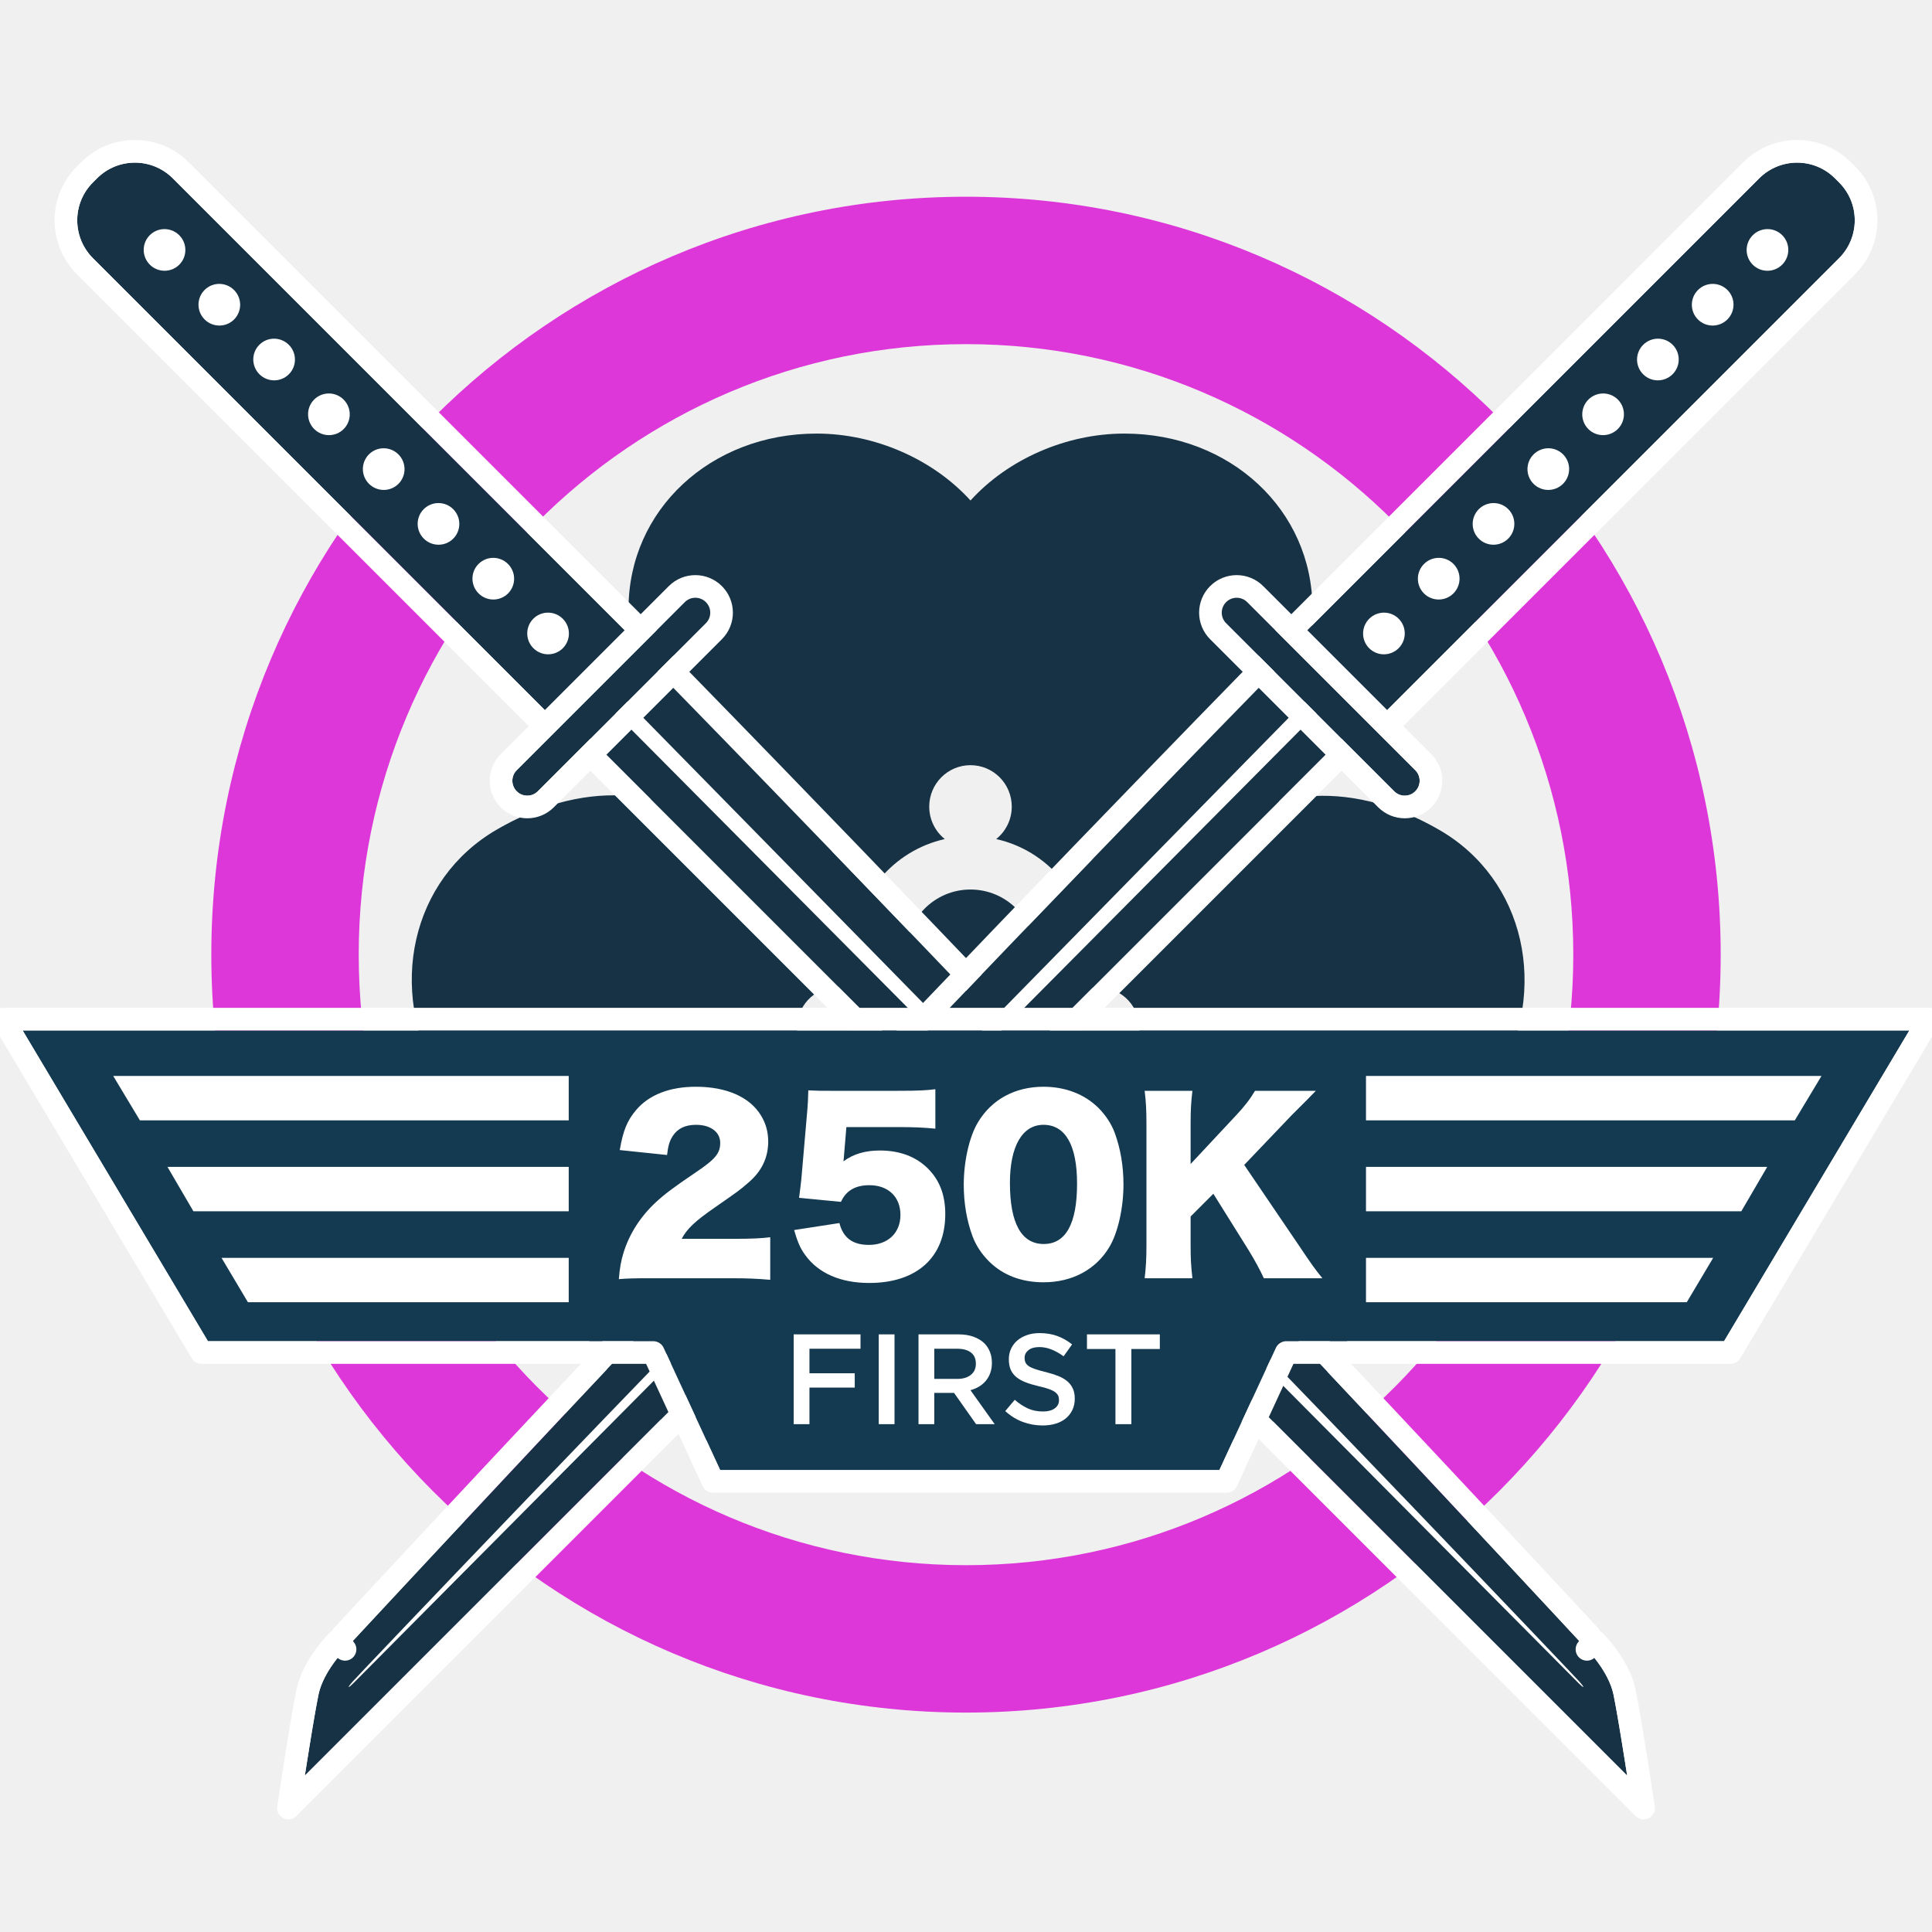
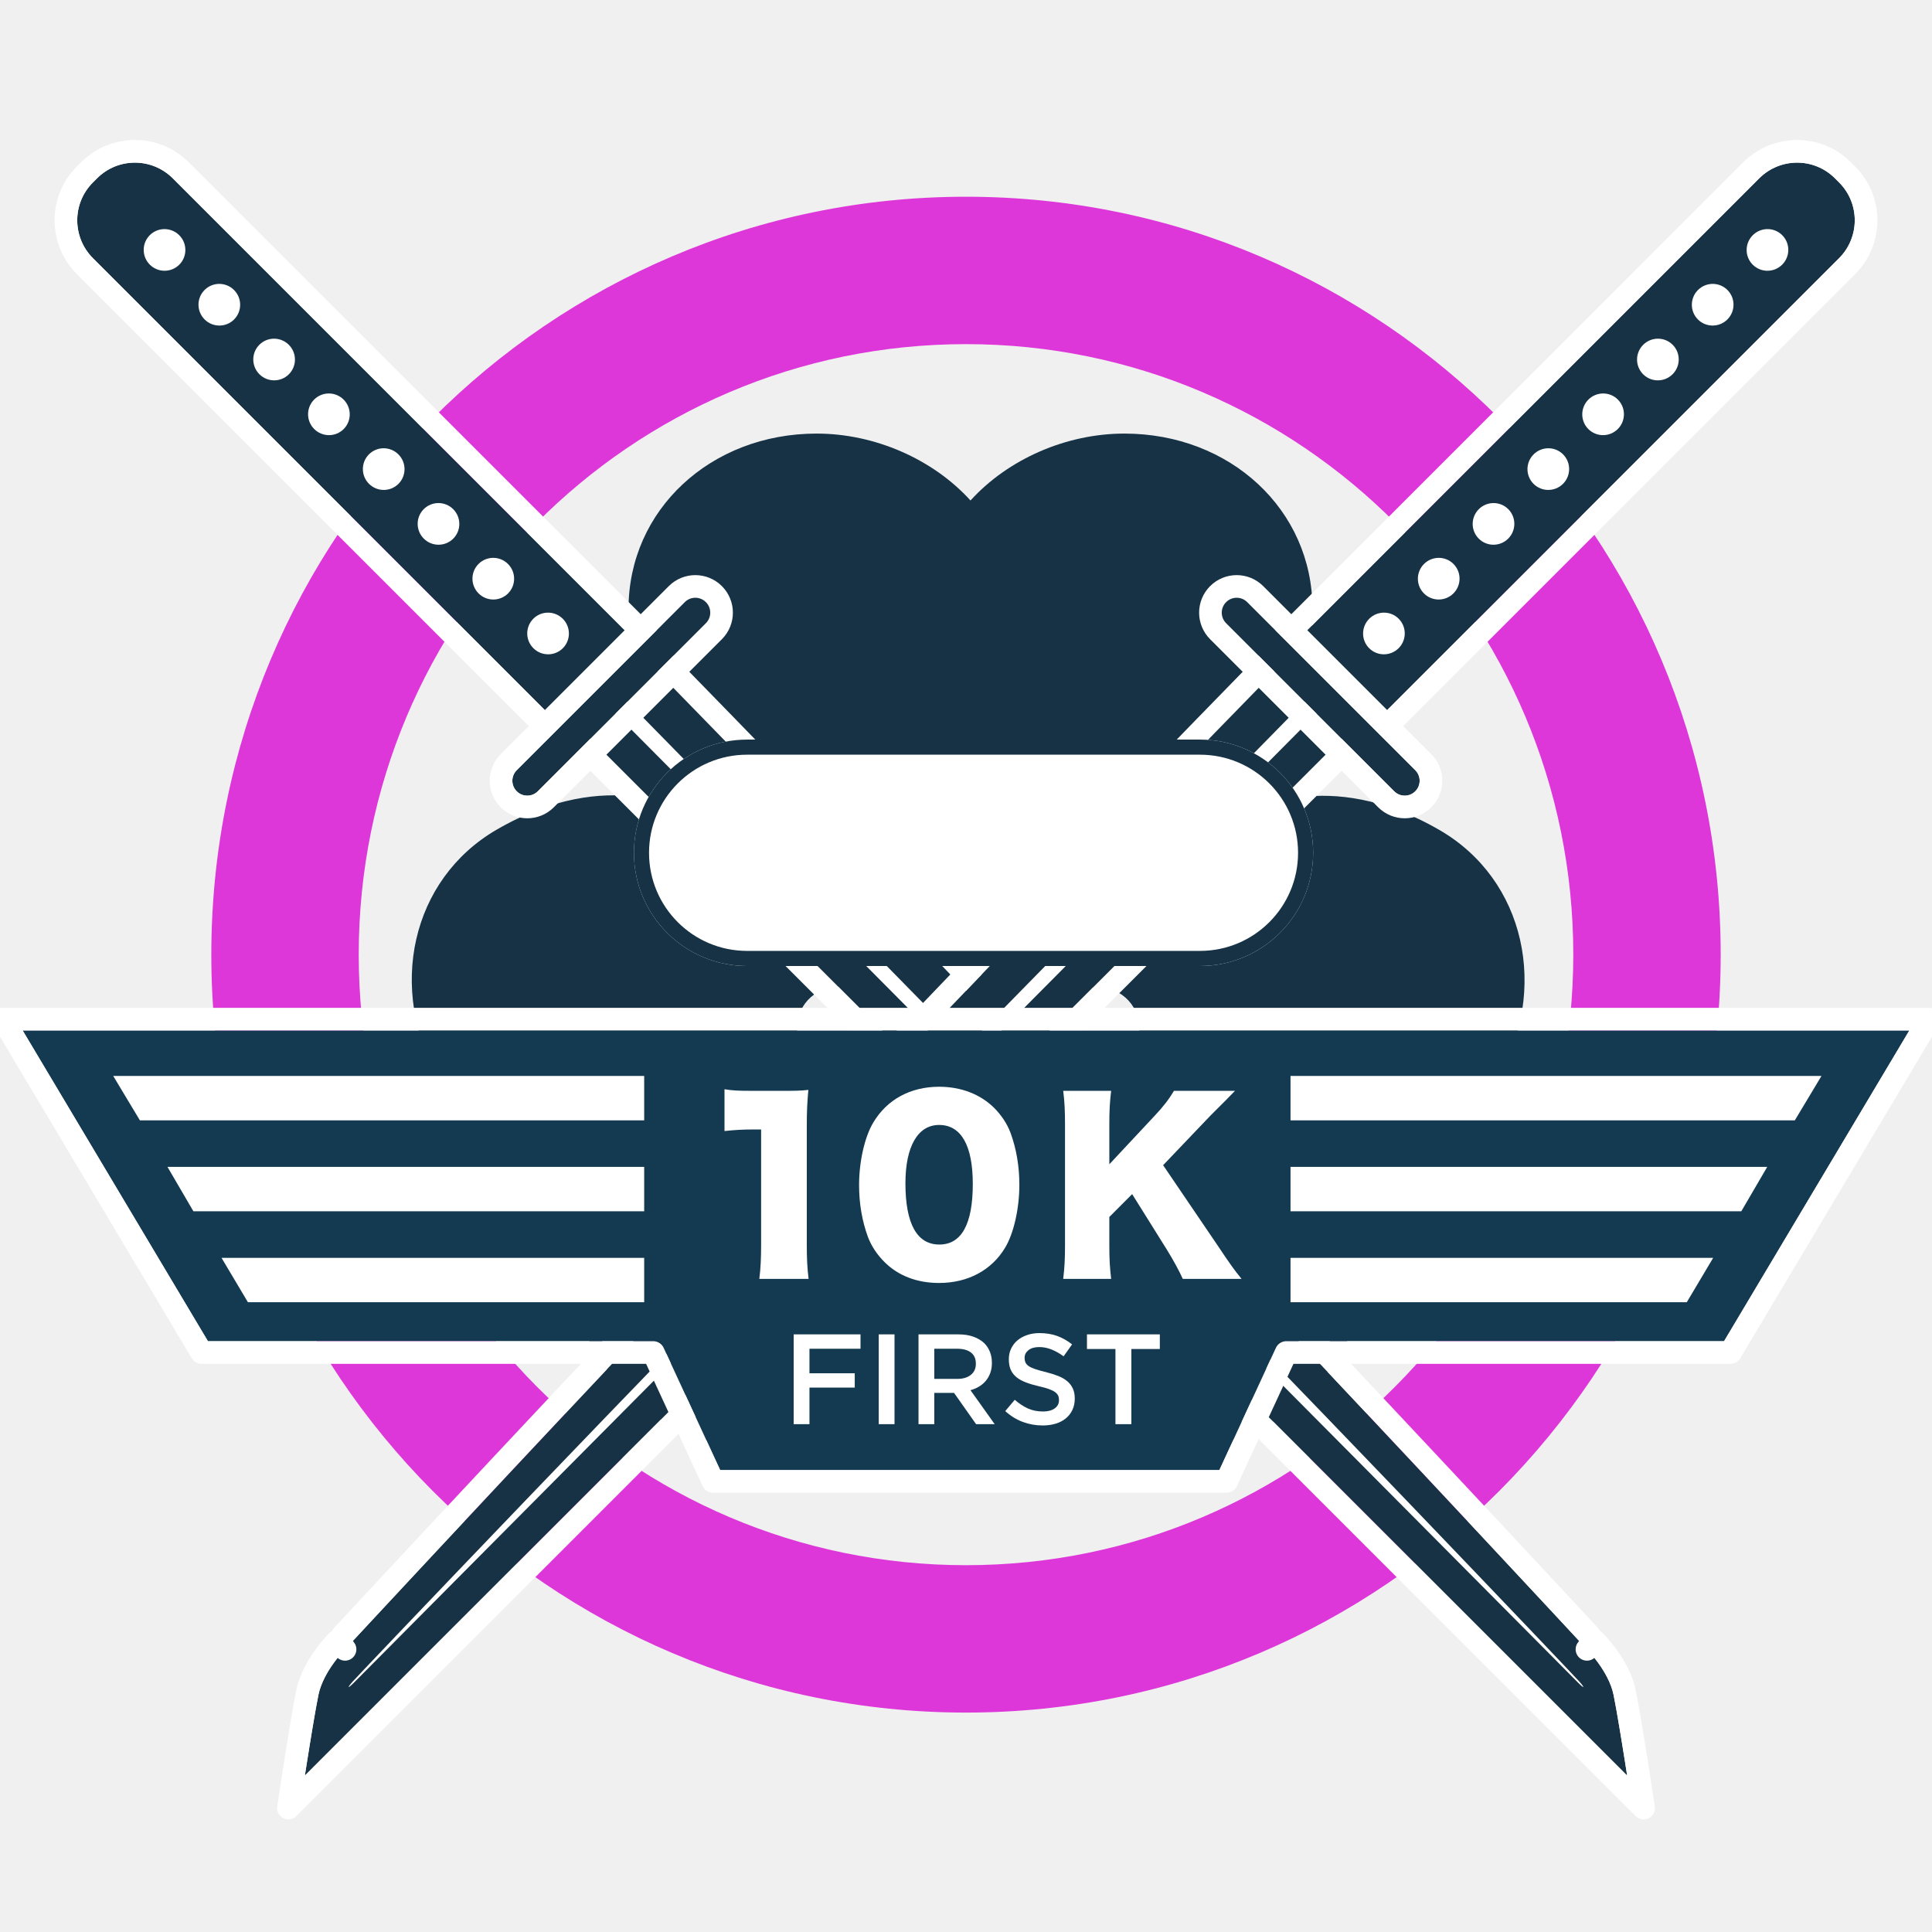
<svg xmlns="http://www.w3.org/2000/svg" xmlns:xlink="http://www.w3.org/1999/xlink" width="128" height="128" viewBox="0 0 128 128">
  <defs>
    <path id="a" d="M5.12,3.553 C5.12,1.591 6.707,0 8.664,0 L9.059,0 C11.016,0 12.603,1.59 12.603,3.553 L12.603,47.784 L5.12,47.784 L5.12,3.553 Z" />
    <path id="b" d="M0,0 L6.302,0 C6.302,0 6.165,16.61 5.504,42.956 C4.843,69.302 4.032,90.533 4.032,90.533 C4.032,90.533 4.032,92.57 3.151,93.904 C2.27,95.239 0,98.332 0,98.332 L0,0 Z" />
    <rect id="c" width="17.723" height="1.975" y="47.389" rx=".987" />
    <path id="d" d="M5.12,3.553 C5.12,1.591 6.707,0 8.664,0 L9.059,0 C11.016,0 12.603,1.59 12.603,3.553 L12.603,47.784 L5.12,47.784 L5.12,3.553 Z" />
    <path id="e" d="M0,0 L6.302,0 C6.302,0 6.165,16.61 5.504,42.956 C4.843,69.302 4.032,90.533 4.032,90.533 C4.032,90.533 4.032,92.57 3.151,93.904 C2.27,95.239 0,98.332 0,98.332 L0,0 Z" />
    <rect id="f" width="17.723" height="1.975" y="47.389" rx=".987" />
    <path id="g" d="M84.736,83.858 L114.223,83.858 L126.5,63.27 L1.5,63.27 L13.777,83.858 L43.764,83.858 L47.713,92.395 L80.787,92.395 L84.736,83.858 Z" />
+     <rect id="h" width="45" height="15" rx="7.5" />
  </defs>
  <g fill="none" fill-rule="evenodd">
    <rect width="128" height="128" />
    <g transform="translate(0 5)">
      <g fill-rule="nonzero" transform="translate(14 8.034)">
        <path fill="#DE37D9" d="M50,90.664 C72.211,90.664 90.234,72.563 90.234,50.215 C90.234,27.866 72.211,9.766 50,9.766 C27.789,9.766 9.766,27.866 9.766,50.215 C9.766,72.563 27.789,90.664 50,90.664 Z M50,100.429 C22.386,100.429 0,77.947 0,50.215 C0,22.482 22.386,0 50,0 C77.614,0 100,22.482 100,50.215 C100,77.947 77.614,100.429 50,100.429 Z" />
        <path fill="#163244" d="M48.572,57.869 L48.588,71.63 C48.588,71.63 48.9,77.089 41.559,81.346 C35.916,84.617 28.829,82.421 25.317,76.312 C23.392,72.962 22.922,68.768 24.042,65.229 C20.43,64.433 17.048,61.928 15.122,58.578 C11.61,52.469 13.26,45.207 18.903,41.935 C26.439,37.566 31.559,40.83 31.559,40.83 L42.9,47.686 C42.631,48.48 42.485,49.33 42.485,50.215 C42.485,51.084 42.626,51.92 42.886,52.701 C42.07,52.235 41.037,52.204 40.165,52.709 C38.857,53.468 38.409,55.147 39.164,56.461 C39.919,57.774 41.591,58.224 42.899,57.466 C43.741,56.978 44.227,56.108 44.265,55.2 C45.348,56.52 46.853,57.479 48.572,57.869 Z M57.651,47.558 L68.728,40.86 C68.728,40.86 73.849,37.597 81.385,41.966 C87.027,45.238 88.677,52.5 85.165,58.609 C83.239,61.958 79.858,64.464 76.245,65.26 C77.365,68.799 76.896,72.993 74.97,76.343 C71.458,82.452 64.371,84.648 58.729,81.376 C51.387,77.12 51.699,71.661 51.699,71.661 L51.715,57.932 C53.417,57.619 54.926,56.751 56.051,55.523 C56.17,56.322 56.637,57.061 57.388,57.497 C58.696,58.255 60.368,57.805 61.123,56.491 C61.878,55.178 61.43,53.498 60.122,52.74 C59.372,52.305 58.503,52.268 57.755,52.563 C57.986,51.821 58.11,51.033 58.11,50.215 C58.11,49.282 57.948,48.387 57.651,47.558 Z M44.332,45.149 L33.016,38.862 C33.016,38.862 27.642,36.04 27.642,27.301 C27.642,20.758 33.079,15.692 40.103,15.692 C43.954,15.692 47.806,17.381 50.298,20.125 C52.79,17.381 56.642,15.692 60.493,15.692 C67.517,15.692 72.954,20.758 72.954,27.301 C72.954,35.814 68.091,38.273 68.091,38.273 L56.243,45.124 C55.162,43.852 53.684,42.931 52.001,42.556 C52.63,42.052 53.032,41.277 53.032,40.407 C53.032,38.89 51.808,37.661 50.298,37.661 C48.788,37.661 47.564,38.89 47.564,40.407 C47.564,41.277 47.966,42.052 48.595,42.556 C46.901,42.934 45.415,43.864 44.332,45.149 Z M50.298,54.53 C47.925,54.53 46.001,52.598 46.001,50.215 C46.001,47.831 47.925,45.899 50.298,45.899 C52.671,45.899 54.595,47.831 54.595,50.215 C54.595,52.598 52.671,54.53 50.298,54.53 Z" />
      </g>
      <g transform="rotate(-45 15.968 6.576)">
        <use fill="#163244" xlink:href="#a" />
        <path stroke="#FFFFFF" stroke-width="1.5" d="M4.37,3.553 C4.37,1.177 6.292,-0.75 8.664,-0.75 L9.059,-0.75 C11.431,-0.75 13.353,1.176 13.353,3.553 L13.353,48.534 L4.37,48.534 L4.37,3.553 Z" />
        <path fill="#FFFFFF" d="M8.862,7.898 C8.1,7.898 7.483,7.279 7.483,6.516 C7.483,5.753 8.1,5.134 8.862,5.134 C9.623,5.134 10.24,5.753 10.24,6.516 C10.24,7.279 9.623,7.898 8.862,7.898 Z M8.862,13.032 C8.1,13.032 7.483,12.413 7.483,11.65 C7.483,10.886 8.1,10.268 8.862,10.268 C9.623,10.268 10.24,10.886 10.24,11.65 C10.24,12.413 9.623,13.032 8.862,13.032 Z M8.862,18.166 C8.1,18.166 7.483,17.547 7.483,16.784 C7.483,16.02 8.1,15.401 8.862,15.401 C9.623,15.401 10.24,16.02 10.24,16.784 C10.24,17.547 9.623,18.166 8.862,18.166 Z M8.862,23.3 C8.1,23.3 7.483,22.681 7.483,21.917 C7.483,21.154 8.1,20.535 8.862,20.535 C9.623,20.535 10.24,21.154 10.24,21.917 C10.24,22.681 9.623,23.3 8.862,23.3 Z M8.862,28.433 C8.1,28.433 7.483,27.815 7.483,27.051 C7.483,26.288 8.1,25.669 8.862,25.669 C9.623,25.669 10.24,26.288 10.24,27.051 C10.24,27.815 9.623,28.433 8.862,28.433 Z M8.862,33.567 C8.1,33.567 7.483,32.948 7.483,32.185 C7.483,31.422 8.1,30.803 8.862,30.803 C9.623,30.803 10.24,31.422 10.24,32.185 C10.24,32.948 9.623,33.567 8.862,33.567 Z M8.862,38.701 C8.1,38.701 7.483,38.082 7.483,37.319 C7.483,36.555 8.1,35.937 8.862,35.937 C9.623,35.937 10.24,36.555 10.24,37.319 C10.24,38.082 9.623,38.701 8.862,38.701 Z M8.862,43.835 C8.1,43.835 7.483,43.216 7.483,42.453 C7.483,41.689 8.1,41.07 8.862,41.07 C9.623,41.07 10.24,41.689 10.24,42.453 C10.24,43.216 9.623,43.835 8.862,43.835 Z" />
        <g transform="translate(5.908 48.179)">
          <g stroke-linecap="round" stroke-linejoin="round">
            <use fill="#163244" xlink:href="#b" />
            <path stroke="#FFFFFF" stroke-width="1.5" d="M-0.75,-0.75 L7.058,-0.75 L7.052,0.006 C7.05,0.136 7.048,0.393 7.044,0.773 C7.038,1.405 7.03,2.154 7.02,3.016 C6.991,5.478 6.952,8.351 6.9,11.61 C6.754,20.919 6.543,31.446 6.254,42.975 C6.154,46.95 6.048,50.947 5.935,54.948 C5.683,63.927 5.412,72.528 5.142,80.45 C5.047,83.223 4.959,85.713 4.88,87.882 C4.853,88.642 4.828,89.307 4.807,89.873 C4.794,90.212 4.786,90.444 4.032,90.533 L4.782,90.533 C4.782,90.699 4.769,90.972 4.732,91.317 C4.67,91.892 4.559,92.469 4.383,93.015 C4.228,93.498 4.029,93.936 3.777,94.318 C3.48,94.767 3.018,95.43 2.43,96.253 C2.394,96.304 2.394,96.304 2.357,96.355 C1.974,96.892 1.563,97.461 1.153,98.025 C0.906,98.364 0.714,98.626 0.605,98.776 L-0.75,100.622 L-0.75,-0.75 Z" />
          </g>
          <path fill="#FFFFFF" d="M2.363,0 L3.491,0 C3.491,0 3.345,15.817 3.097,40.576 C2.85,65.335 2.2,91.112 2.165,91.686 C2.13,92.26 2.055,92.292 2.055,91.67 C2.055,90.469 2.363,0 2.363,0 Z" />
        </g>
        <g>
          <use fill="#163244" xlink:href="#c" />
          <rect width="19.223" height="3.475" x="-.75" y="46.639" stroke="#FFFFFF" stroke-width="1.5" rx="1.737" />
        </g>
      </g>
      <g transform="scale(-1 1) rotate(-45 -48.032 161.086)">
        <use fill="#163244" xlink:href="#d" />
        <path stroke="#FFFFFF" stroke-width="1.5" d="M4.37,3.553 C4.37,1.177 6.292,-0.75 8.664,-0.75 L9.059,-0.75 C11.431,-0.75 13.353,1.176 13.353,3.553 L13.353,48.534 L4.37,48.534 L4.37,3.553 Z" />
        <path fill="#FFFFFF" d="M8.862,7.898 C8.1,7.898 7.483,7.279 7.483,6.516 C7.483,5.753 8.1,5.134 8.862,5.134 C9.623,5.134 10.24,5.753 10.24,6.516 C10.24,7.279 9.623,7.898 8.862,7.898 Z M8.862,13.032 C8.1,13.032 7.483,12.413 7.483,11.65 C7.483,10.886 8.1,10.268 8.862,10.268 C9.623,10.268 10.24,10.886 10.24,11.65 C10.24,12.413 9.623,13.032 8.862,13.032 Z M8.862,18.166 C8.1,18.166 7.483,17.547 7.483,16.784 C7.483,16.02 8.1,15.401 8.862,15.401 C9.623,15.401 10.24,16.02 10.24,16.784 C10.24,17.547 9.623,18.166 8.862,18.166 Z M8.862,23.3 C8.1,23.3 7.483,22.681 7.483,21.917 C7.483,21.154 8.1,20.535 8.862,20.535 C9.623,20.535 10.24,21.154 10.24,21.917 C10.24,22.681 9.623,23.3 8.862,23.3 Z M8.862,28.433 C8.1,28.433 7.483,27.815 7.483,27.051 C7.483,26.288 8.1,25.669 8.862,25.669 C9.623,25.669 10.24,26.288 10.24,27.051 C10.24,27.815 9.623,28.433 8.862,28.433 Z M8.862,33.567 C8.1,33.567 7.483,32.948 7.483,32.185 C7.483,31.422 8.1,30.803 8.862,30.803 C9.623,30.803 10.24,31.422 10.24,32.185 C10.24,32.948 9.623,33.567 8.862,33.567 Z M8.862,38.701 C8.1,38.701 7.483,38.082 7.483,37.319 C7.483,36.555 8.1,35.937 8.862,35.937 C9.623,35.937 10.24,36.555 10.24,37.319 C10.24,38.082 9.623,38.701 8.862,38.701 Z M8.862,43.835 C8.1,43.835 7.483,43.216 7.483,42.453 C7.483,41.689 8.1,41.07 8.862,41.07 C9.623,41.07 10.24,41.689 10.24,42.453 C10.24,43.216 9.623,43.835 8.862,43.835 Z" />
        <g transform="translate(5.908 48.179)">
          <g stroke-linecap="round" stroke-linejoin="round">
            <use fill="#163244" xlink:href="#e" />
            <path stroke="#FFFFFF" stroke-width="1.5" d="M-0.75,-0.75 L7.058,-0.75 L7.052,0.006 C7.05,0.136 7.048,0.393 7.044,0.773 C7.038,1.405 7.03,2.154 7.02,3.016 C6.991,5.478 6.952,8.351 6.9,11.61 C6.754,20.919 6.543,31.446 6.254,42.975 C6.154,46.95 6.048,50.947 5.935,54.948 C5.683,63.927 5.412,72.528 5.142,80.45 C5.047,83.223 4.959,85.713 4.88,87.882 C4.853,88.642 4.828,89.307 4.807,89.873 C4.794,90.212 4.786,90.444 4.032,90.533 L4.782,90.533 C4.782,90.699 4.769,90.972 4.732,91.317 C4.67,91.892 4.559,92.469 4.383,93.015 C4.228,93.498 4.029,93.936 3.777,94.318 C3.48,94.767 3.018,95.43 2.43,96.253 C2.394,96.304 2.394,96.304 2.357,96.355 C1.974,96.892 1.563,97.461 1.153,98.025 C0.906,98.364 0.714,98.626 0.605,98.776 L-0.75,100.622 L-0.75,-0.75 Z" />
          </g>
          <path fill="#FFFFFF" d="M2.363,0 L3.491,0 C3.491,0 3.345,15.817 3.097,40.576 C2.85,65.335 2.2,91.112 2.165,91.686 C2.13,92.26 2.055,92.292 2.055,91.67 C2.055,90.469 2.363,0 2.363,0 Z" />
        </g>
        <g>
          <use fill="#163244" xlink:href="#f" />
          <rect width="19.223" height="3.475" x="-.75" y="46.639" stroke="#FFFFFF" stroke-width="1.5" rx="1.737" />
        </g>
      </g>
      <g stroke-linecap="round" stroke-linejoin="round">
        <use fill="#133A51" xlink:href="#g" />
        <path stroke="#FFFFFF" stroke-width="1.5" d="M85.215,84.608 L81.266,93.145 L47.234,93.145 L43.285,84.608 L13.351,84.608 L0.18,62.52 L127.82,62.52 L114.649,84.608 L85.215,84.608 Z" />
      </g>
-       <path fill="#FFFFFF" d="M37.679,66.283 L7.5,66.283 L9.268,69.226 L37.679,69.226 L37.679,66.283 Z M37.679,72.309 L11.095,72.309 L12.814,75.252 L37.679,75.252 L37.679,72.309 Z M37.679,78.335 L14.676,78.335 L16.426,81.277 L37.679,81.277 L37.679,78.335 Z" />
-       <path fill="#FFFFFF" d="M120.679,66.283 L90.5,66.283 L92.268,69.226 L120.679,69.226 L120.679,66.283 Z M120.679,72.309 L94.095,72.309 L95.814,75.252 L120.679,75.252 L120.679,72.309 Z M120.679,78.335 L97.676,78.335 L99.426,81.277 L120.679,81.277 L120.679,78.335 Z" transform="matrix(-1 0 0 1 211.179 0)" />
+       <path fill="#FFFFFF" d="M42.679,66.283 L7.5,66.283 L9.268,69.226 L42.679,69.226 L42.679,66.283 Z M42.679,72.309 L11.095,72.309 L12.814,75.252 L42.679,75.252 L42.679,72.309 Z M42.679,78.335 L14.676,78.335 L16.426,81.277 L42.679,81.277 L42.679,78.335 Z" />
+       <path fill="#FFFFFF" d="M120.679,66.283 L85.5,66.283 L87.268,69.226 L120.679,69.226 L120.679,66.283 Z M120.679,72.309 L89.095,72.309 L90.814,75.252 L120.679,75.252 L120.679,72.309 Z M120.679,78.335 L92.676,78.335 L94.426,81.277 L120.679,81.277 L120.679,78.335 Z" transform="matrix(-1 0 0 1 206.179 0)" />
      <g fill="#FFFFFF" transform="translate(52.5 82.356)">
        <path d="M0.083,1.05 L4.511,1.05 L4.511,2.002 L1.129,2.002 L1.129,3.626 L4.129,3.626 L4.129,4.577 L1.129,4.577 L1.129,7 L0.083,7 L0.083,1.05 Z M5.718,1.05 L6.764,1.05 L6.764,7 L5.718,7 L5.718,1.05 Z M10.929,3.999 C11.303,3.999 11.6,3.91 11.822,3.732 C12.043,3.553 12.153,3.311 12.153,3.005 L12.153,2.988 C12.153,2.665 12.045,2.42 11.83,2.253 C11.615,2.086 11.312,2.002 10.921,2.002 L9.399,2.002 L9.399,3.999 L10.929,3.999 Z M8.354,1.05 L11.005,1.05 C11.38,1.05 11.711,1.102 12,1.207 C12.289,1.312 12.53,1.458 12.723,1.645 C12.881,1.809 13.003,1.999 13.088,2.215 C13.173,2.43 13.216,2.668 13.216,2.929 L13.216,2.946 C13.216,3.189 13.18,3.409 13.109,3.604 C13.038,3.8 12.941,3.973 12.816,4.123 C12.691,4.273 12.543,4.4 12.37,4.505 C12.197,4.61 12.006,4.691 11.796,4.747 L13.402,7 L12.17,7 L10.708,4.926 L9.399,4.926 L9.399,7 L8.354,7 L8.354,1.05 Z M16.581,7.085 C16.122,7.085 15.683,7.007 15.264,6.851 C14.845,6.695 14.457,6.456 14.1,6.133 L14.729,5.385 C15.018,5.634 15.309,5.826 15.604,5.959 C15.899,6.092 16.233,6.159 16.607,6.159 C16.93,6.159 17.186,6.091 17.376,5.955 C17.566,5.818 17.661,5.637 17.661,5.41 L17.661,5.394 C17.661,5.286 17.643,5.191 17.606,5.109 C17.569,5.027 17.501,4.949 17.402,4.875 C17.303,4.801 17.167,4.733 16.994,4.671 C16.821,4.609 16.596,4.546 16.318,4.484 C16.001,4.41 15.719,4.327 15.472,4.233 C15.226,4.14 15.019,4.026 14.852,3.893 C14.685,3.76 14.557,3.597 14.469,3.405 C14.381,3.212 14.338,2.98 14.338,2.708 L14.338,2.691 C14.338,2.435 14.388,2.202 14.491,1.989 C14.593,1.777 14.733,1.595 14.911,1.445 C15.09,1.295 15.304,1.178 15.553,1.093 C15.802,1.007 16.074,0.965 16.369,0.965 C16.805,0.965 17.198,1.029 17.546,1.156 C17.895,1.284 18.222,1.469 18.528,1.713 L17.967,2.503 C17.695,2.305 17.426,2.154 17.16,2.049 C16.893,1.944 16.624,1.891 16.352,1.891 C16.046,1.891 15.808,1.959 15.638,2.095 C15.468,2.232 15.383,2.399 15.383,2.597 L15.383,2.614 C15.383,2.727 15.403,2.828 15.443,2.916 C15.482,3.004 15.554,3.083 15.659,3.154 C15.764,3.225 15.909,3.291 16.093,3.353 C16.277,3.416 16.511,3.481 16.794,3.549 C17.106,3.628 17.382,3.716 17.623,3.812 C17.864,3.909 18.063,4.026 18.222,4.165 C18.381,4.304 18.501,4.466 18.583,4.65 C18.665,4.834 18.706,5.048 18.706,5.292 L18.706,5.309 C18.706,5.586 18.654,5.835 18.549,6.056 C18.444,6.278 18.299,6.464 18.111,6.617 C17.924,6.771 17.701,6.887 17.44,6.966 C17.179,7.045 16.893,7.085 16.581,7.085 Z M21.401,2.019 L19.514,2.019 L19.514,1.05 L24.342,1.05 L24.342,2.019 L22.455,2.019 L22.455,7 L21.401,7 L21.401,2.019 Z" />
      </g>
    </g>
-     <path fill="#FFFFFF" d="M48.478,84.687 C49.537,84.687 50.164,84.716 51.03,84.791 L51.03,81.97 C50.448,82.045 49.761,82.075 48.642,82.075 L45.164,82.075 C45.507,81.418 46.06,80.896 47.358,80 C48.881,78.94 49.03,78.836 49.522,78.403 C50.448,77.642 50.896,76.716 50.896,75.627 C50.896,74.985 50.731,74.403 50.403,73.881 C49.657,72.672 48.119,72 46.104,72 C44.358,72 43,72.537 42.149,73.537 C41.552,74.239 41.284,74.896 41.06,76.194 L44.194,76.522 C44.269,75.896 44.358,75.597 44.567,75.269 C44.896,74.761 45.403,74.522 46.119,74.522 C47.075,74.522 47.716,75 47.716,75.716 C47.716,76.403 47.403,76.791 46.119,77.657 C44.597,78.687 44.03,79.119 43.463,79.642 C42.418,80.612 41.701,81.746 41.313,82.985 C41.134,83.567 41.06,84.015 41,84.746 C41.552,84.701 41.896,84.687 43.239,84.687 L48.478,84.687 Z M56.075,74.672 L59.537,74.672 C60.493,74.672 61.179,74.701 61.97,74.776 L61.97,72.164 C61.373,72.239 60.821,72.269 59.507,72.269 L55.045,72.269 C54.328,72.269 54.179,72.269 53.552,72.239 C53.537,72.806 53.522,73.164 53.493,73.478 L53.09,78.134 C53.045,78.552 53,78.91 52.94,79.358 L55.716,79.627 C56.045,78.896 56.657,78.522 57.597,78.522 C58.851,78.522 59.657,79.299 59.657,80.493 C59.657,81.687 58.821,82.478 57.567,82.478 C56.493,82.478 55.866,82.015 55.612,81.03 L52.612,81.493 C52.836,82.269 53.015,82.701 53.358,83.164 C54.224,84.358 55.701,85 57.582,85 C60.746,85 62.627,83.299 62.627,80.433 C62.627,79.179 62.254,78.209 61.507,77.448 C60.716,76.642 59.627,76.224 58.299,76.224 C57.328,76.224 56.552,76.448 55.881,76.94 C55.91,76.687 55.925,76.537 55.925,76.463 L56.075,74.672 Z M69.134,84.955 C67.672,84.955 66.433,84.478 65.522,83.567 C65.03,83.075 64.657,82.507 64.433,81.91 C64.045,80.851 63.851,79.701 63.851,78.493 C63.851,76.925 64.224,75.299 64.791,74.358 C65.701,72.836 67.254,72 69.134,72 C70.582,72 71.851,72.493 72.761,73.388 C73.254,73.881 73.627,74.448 73.851,75.045 C74.239,76.104 74.433,77.254 74.433,78.478 C74.433,80.045 74.06,81.687 73.493,82.627 C72.597,84.119 71.03,84.955 69.134,84.955 Z M69.134,74.522 C67.731,74.522 66.91,75.94 66.91,78.373 C66.91,81.045 67.672,82.418 69.149,82.418 C70.612,82.418 71.358,81.075 71.358,78.418 C71.358,75.866 70.582,74.522 69.134,74.522 Z M82.433,77.179 L85.552,73.91 L86.597,72.866 C86.806,72.657 86.91,72.537 87.179,72.269 L83.149,72.269 C82.821,72.821 82.433,73.328 81.851,73.94 L78.881,77.119 L78.881,74.478 C78.881,73.537 78.91,73.045 79,72.269 L75.836,72.269 C75.925,72.985 75.955,73.567 75.955,74.478 L75.955,82.478 C75.955,83.373 75.925,83.925 75.836,84.687 L79,84.687 C78.91,83.896 78.881,83.403 78.881,82.478 L78.881,80.597 L80.388,79.09 L82.701,82.791 C83.09,83.418 83.522,84.209 83.731,84.687 L87.612,84.687 C87.104,84.06 86.91,83.791 86.03,82.478 L82.433,77.179 Z" />
+     <path fill="#FFFFFF" d="M48,74.935 C48.659,74.861 49.243,74.831 49.827,74.831 L50.426,74.831 L50.426,82.469 C50.426,83.338 50.396,84.041 50.306,84.73 L53.571,84.73 C53.482,83.997 53.452,83.368 53.452,82.469 L53.452,74.621 C53.452,73.632 53.482,73.003 53.556,72.21 C52.957,72.27 52.763,72.27 51.699,72.27 L49.797,72.27 C48.929,72.27 48.539,72.255 48,72.165 L48,74.935 Z M62.218,85 C60.75,85 59.507,84.521 58.594,83.607 C58.099,83.113 57.725,82.544 57.5,81.945 C57.111,80.881 56.916,79.728 56.916,78.515 C56.916,76.942 57.291,75.31 57.86,74.366 C58.773,72.839 60.331,72 62.218,72 C63.671,72 64.944,72.494 65.858,73.393 C66.352,73.887 66.726,74.456 66.951,75.055 C67.34,76.119 67.535,77.272 67.535,78.5 C67.535,80.073 67.161,81.72 66.591,82.664 C65.693,84.161 64.12,85 62.218,85 Z M62.218,74.531 C60.81,74.531 59.987,75.954 59.987,78.395 C59.987,81.076 60.75,82.454 62.233,82.454 C63.701,82.454 64.45,81.106 64.45,78.44 C64.45,75.879 63.671,74.531 62.218,74.531 Z M77.06,77.197 L80.19,73.917 L81.239,72.869 C81.449,72.659 81.553,72.539 81.823,72.27 L77.779,72.27 C77.45,72.824 77.06,73.333 76.476,73.947 L73.496,77.137 L73.496,74.486 C73.496,73.543 73.526,73.048 73.616,72.27 L70.44,72.27 C70.53,72.988 70.56,73.573 70.56,74.486 L70.56,82.514 C70.56,83.412 70.53,83.967 70.44,84.73 L73.616,84.73 C73.526,83.937 73.496,83.442 73.496,82.514 L73.496,80.627 L75.008,79.114 L77.33,82.828 C77.719,83.457 78.154,84.251 78.363,84.73 L82.257,84.73 C81.748,84.101 81.553,83.832 80.67,82.514 L77.06,77.197 Z" />
+     <g transform="translate(42 49)">
+       <use fill="#FFFFFF" xlink:href="#h" />
+       <rect width="44" height="14" x=".5" y=".5" stroke="#163244" rx="7" />
+     </g>
  </g>
</svg>
